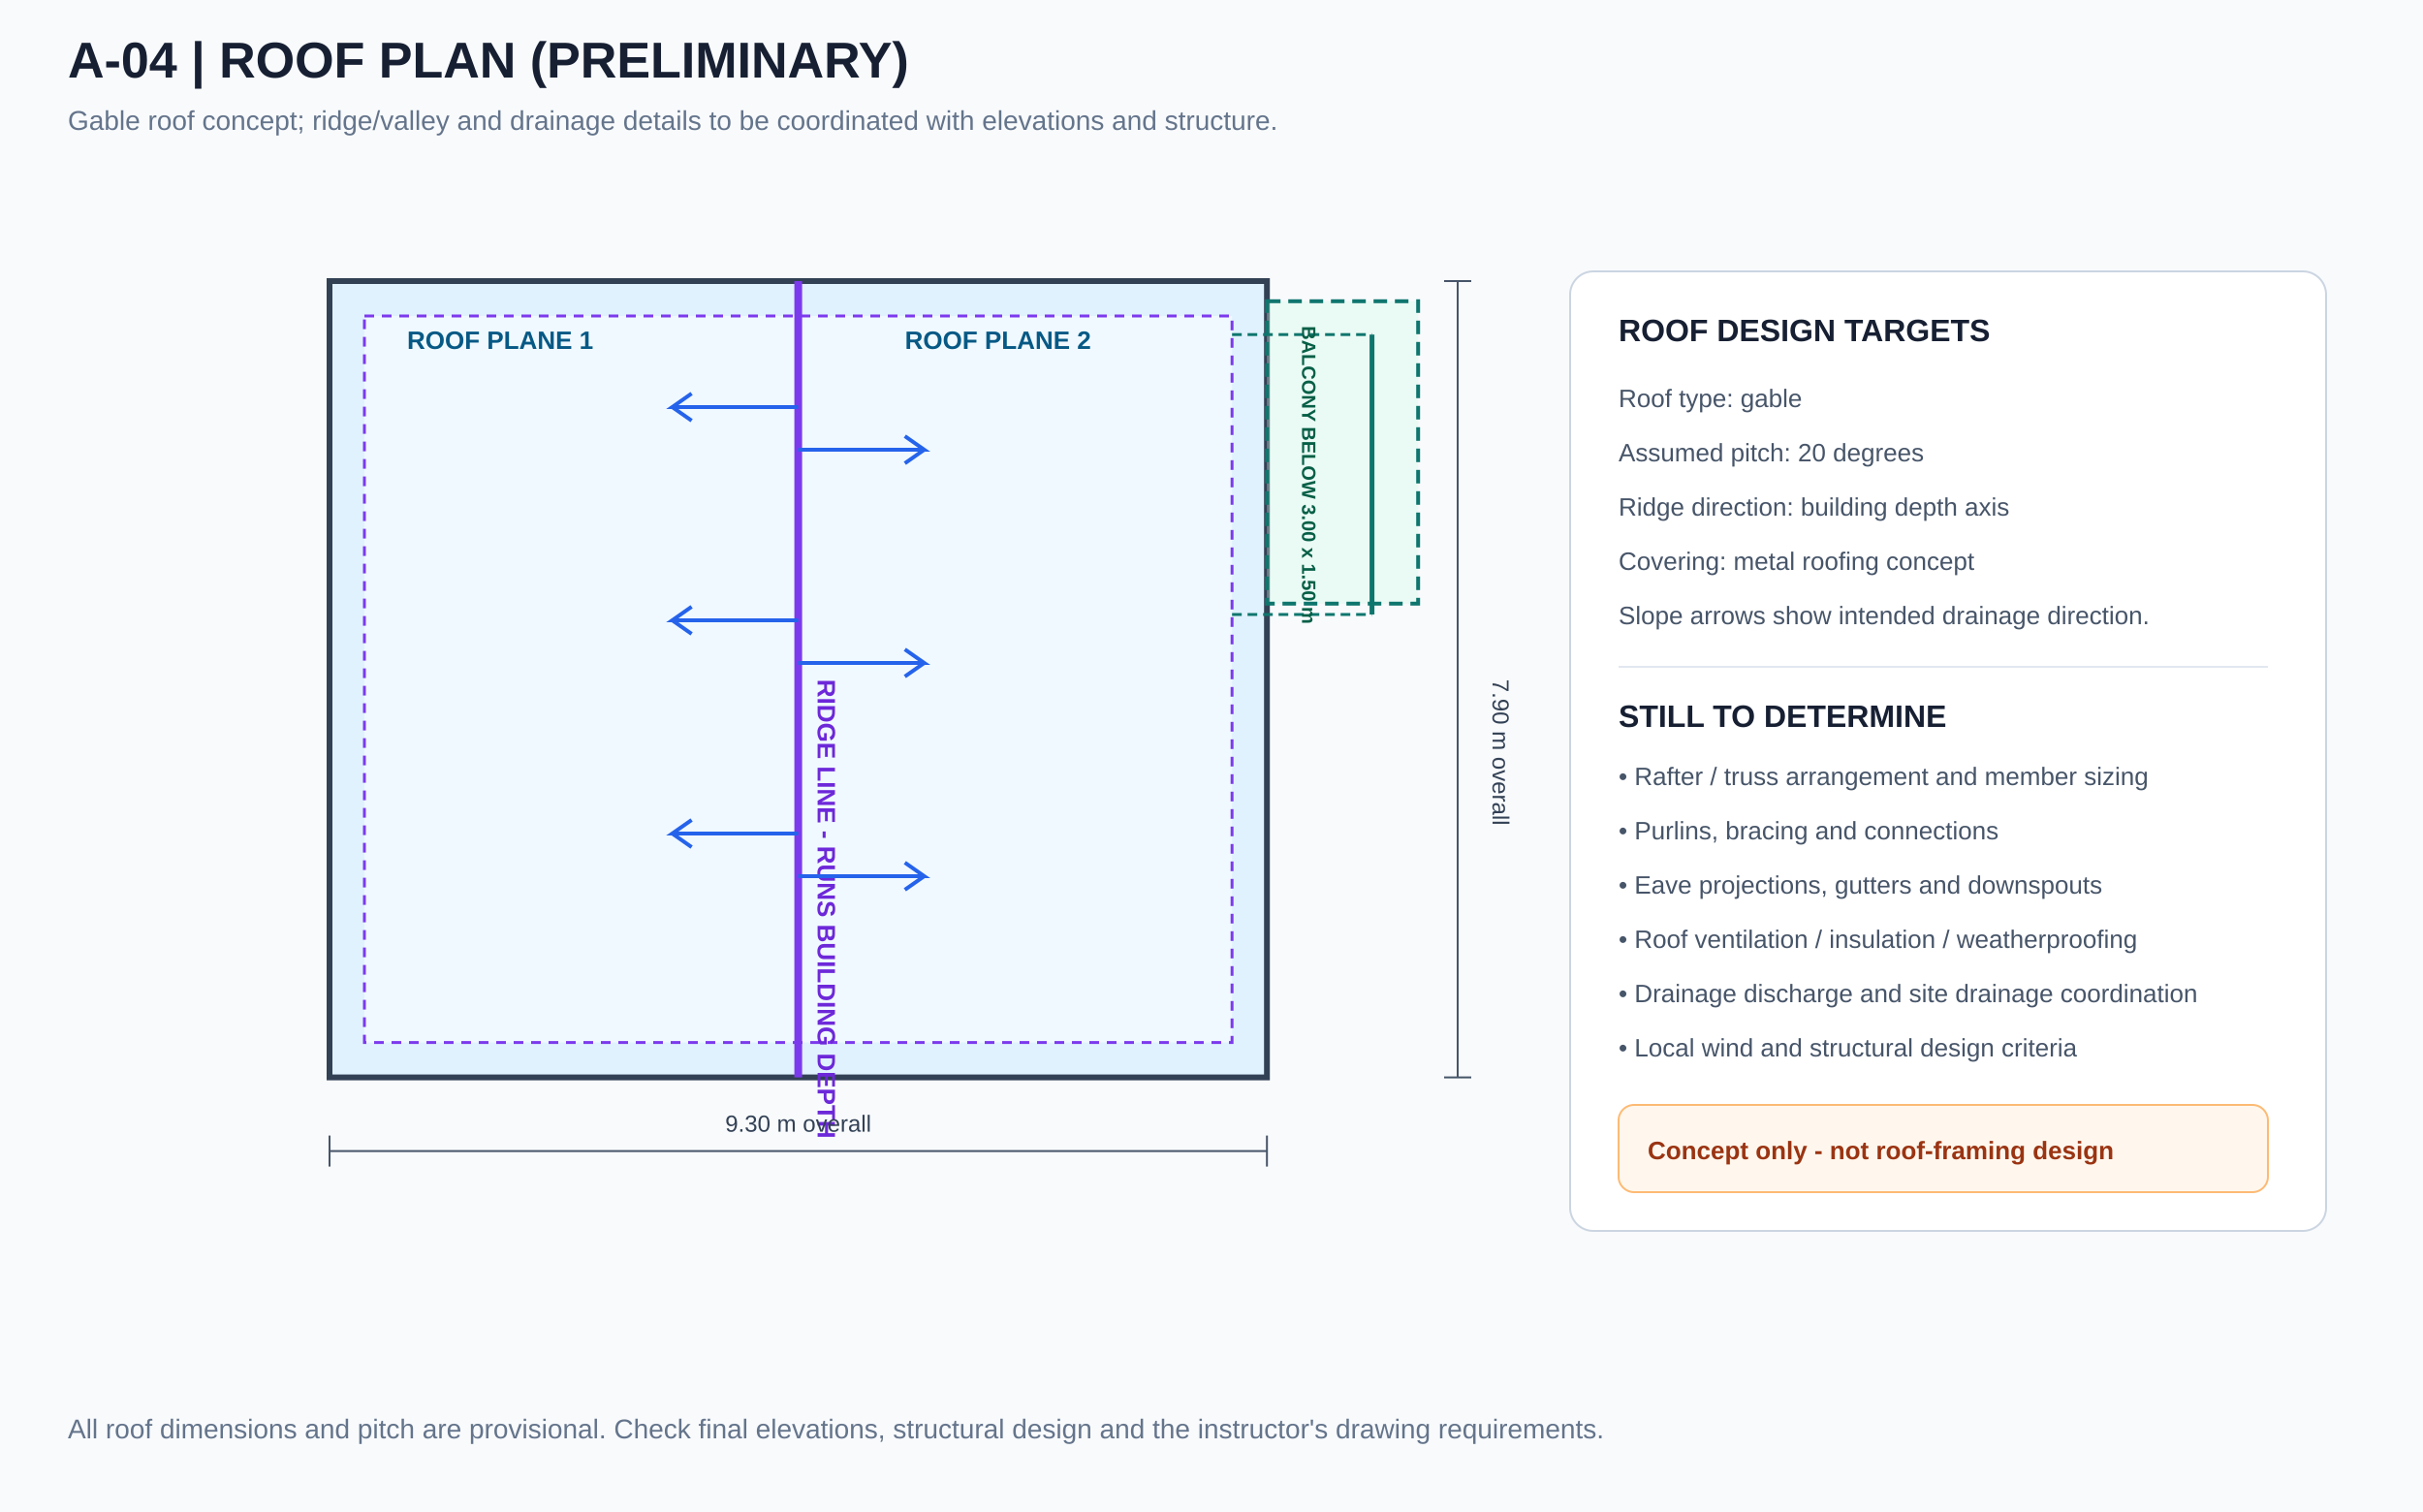
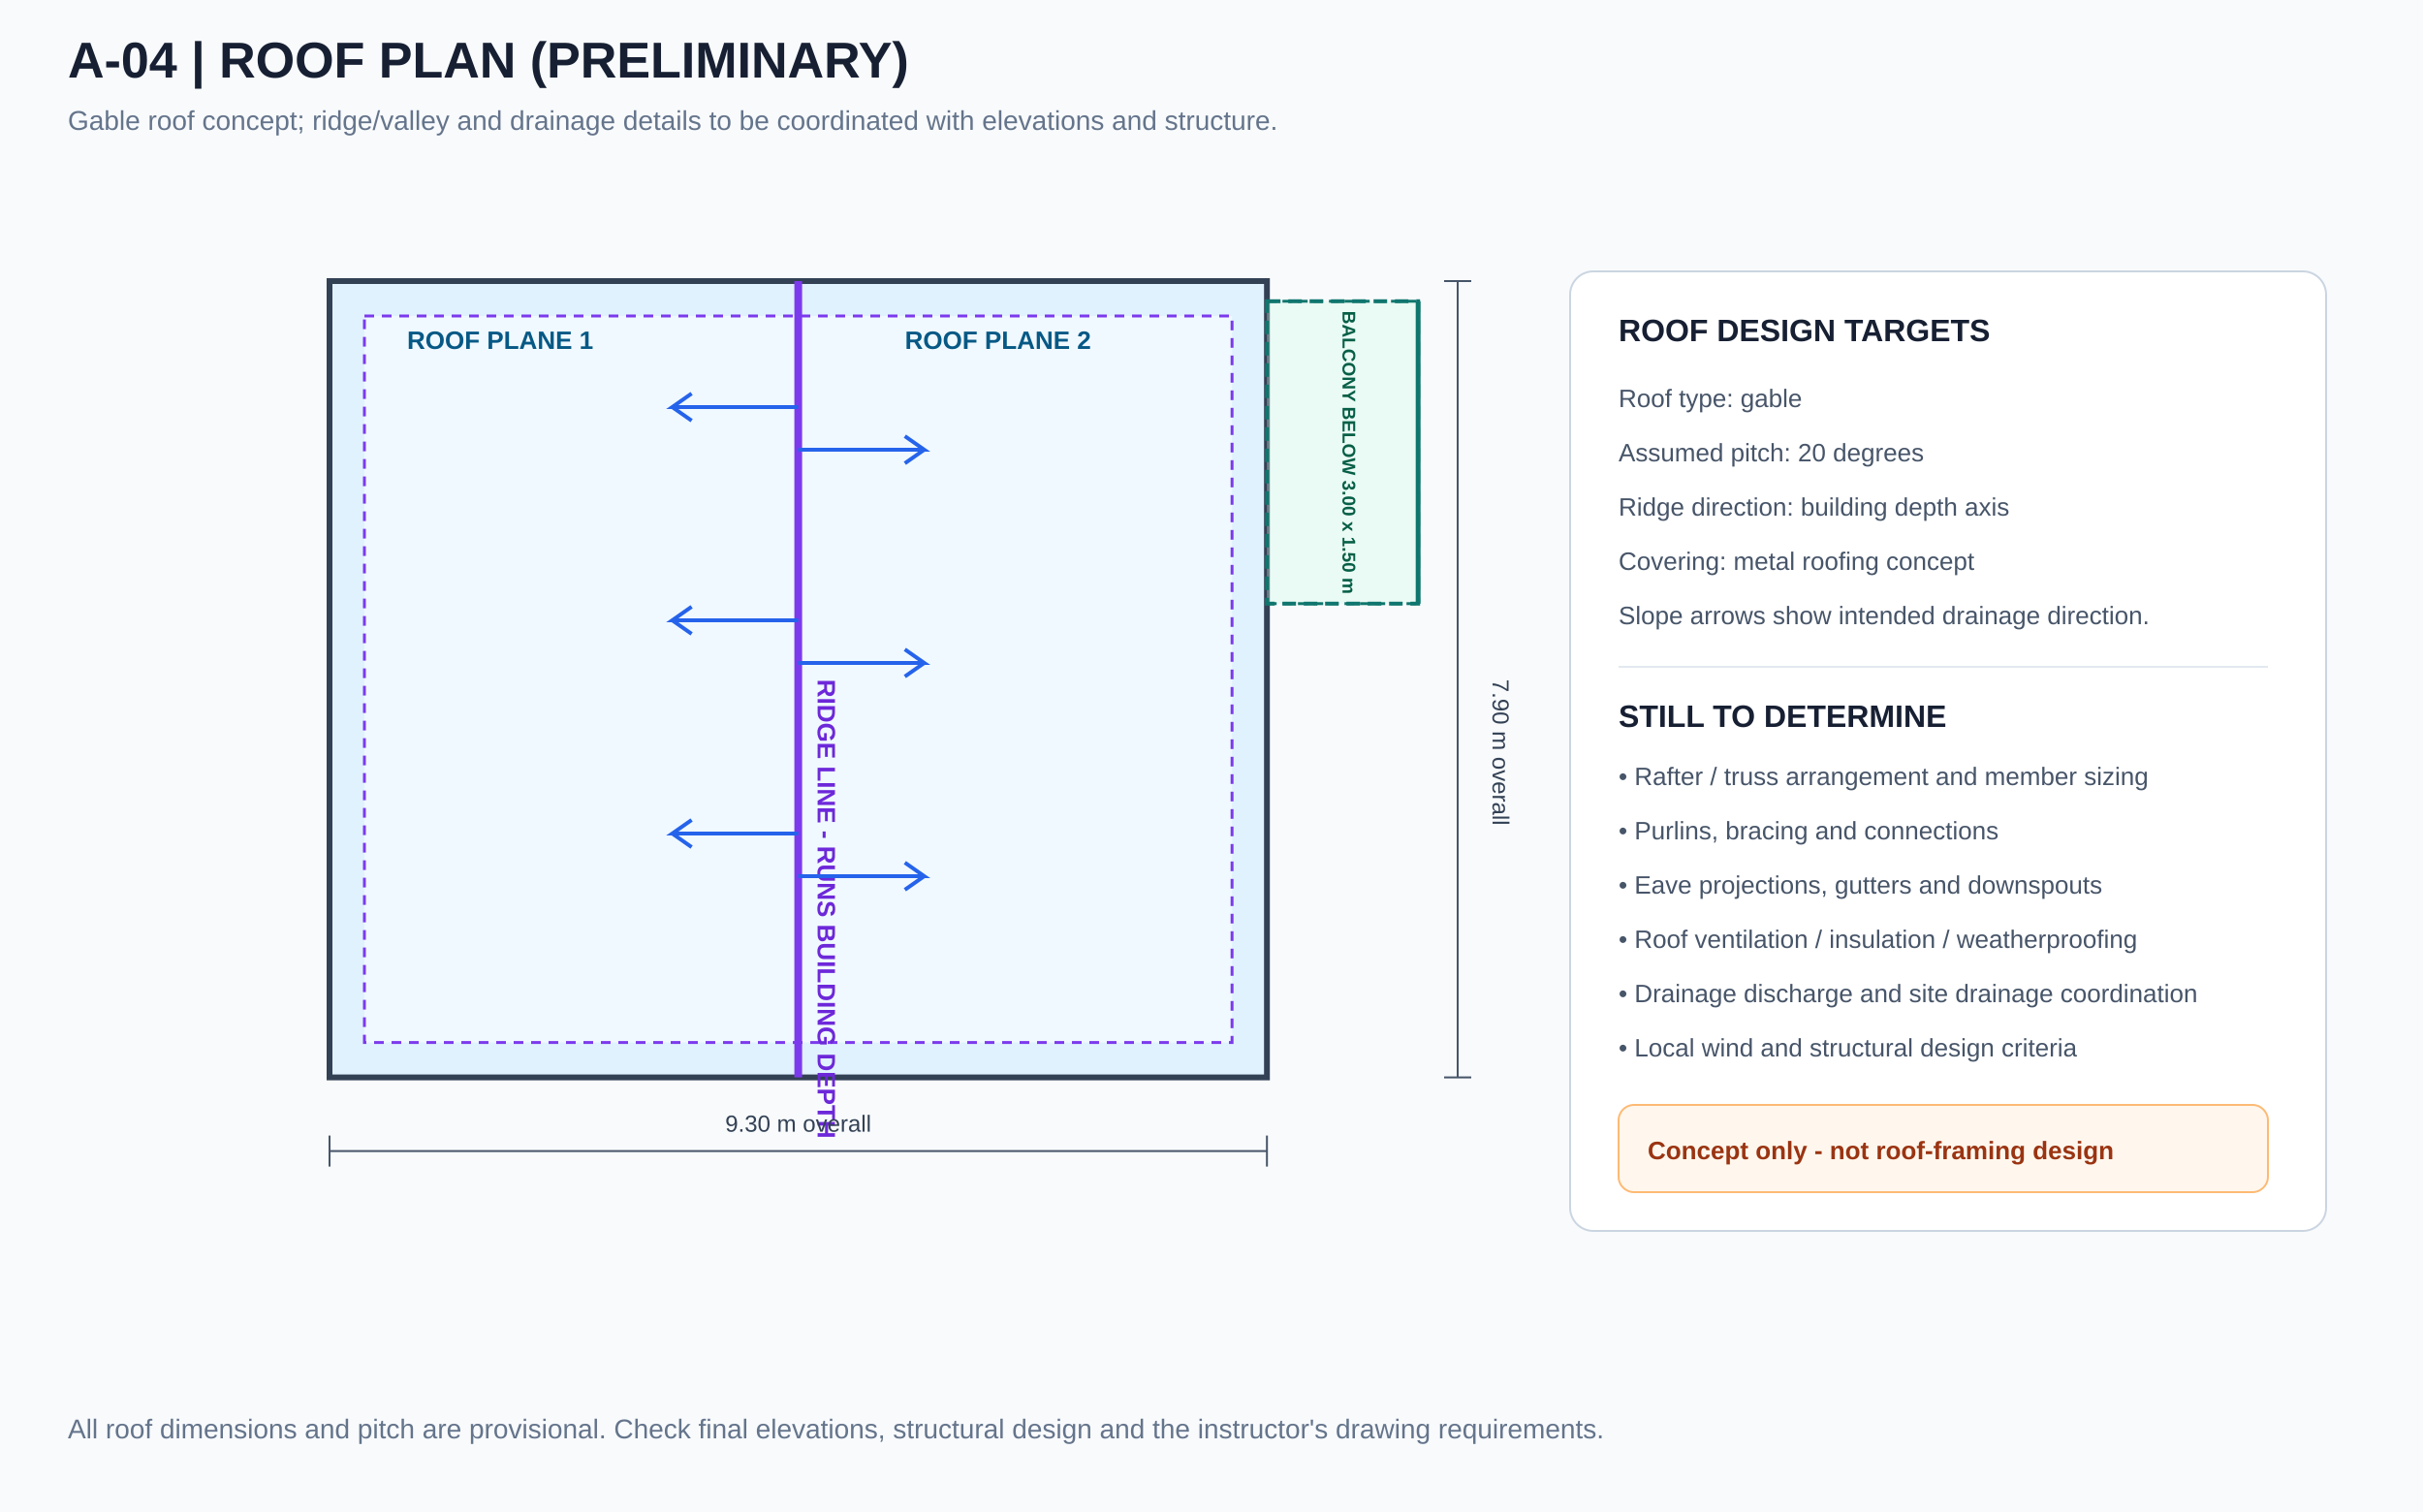
<svg xmlns="http://www.w3.org/2000/svg" data-front-facade="east" data-balcony-width-m="3.00" data-balcony-projection-m="1.50" data-balcony-offset-m="0.20" width="1250" height="780" viewBox="0 0 1250 780" role="img" aria-labelledby="title desc">
  <style>text{font-family:Arial,Helvetica,sans-serif}.title{font-size:26px;font-weight:700;fill:#172033}.sub{font-size:14px;fill:#64748b}.note{font-size:13px;fill:#475569}.head{font-size:16px;font-weight:700;fill:#172033}</style>
  <rect width="1250" height="780" fill="#f8fafc" />
  <text class="title" x="35" y="40">A-04 | ROOF PLAN (PRELIMINARY)</text>
  <text class="sub" x="35" y="67">Gable roof concept; ridge/valley and drainage details to be coordinated with elevations and structure.</text>
  <rect id="main-roof-footprint" x="170" y="145" width="483.6" height="410.8" fill="#e0f2fe" stroke="#334155" stroke-width="3" />
  <rect x="188" y="163" width="447.6" height="374.8" fill="#ffffff" fill-opacity="0.5" stroke="#7c3aed" stroke-width="1.5" stroke-dasharray="5 4" />
  <line x1="411.8" y1="145" x2="411.8" y2="555.8" stroke="#7c3aed" stroke-width="4" />
  <text x="421.8" y="350.4" font-size="13" font-weight="700" fill="#6d28d9" transform="rotate(90 421.8 350.4)">RIDGE LINE - RUNS BUILDING DEPTH</text>
  <path d="M411.8 210 L346.8 210 l10 -7 M346.8 210 l10 7" stroke="#2563eb" stroke-width="2" fill="none" />
  <path d="M411.8 232 L476.8 232 l-10 -7 M476.8 232 l-10 7" stroke="#2563eb" stroke-width="2" fill="none" />
  <path d="M411.8 320 L346.8 320 l10 -7 M346.8 320 l10 7" stroke="#2563eb" stroke-width="2" fill="none" />
  <path d="M411.8 342 L476.8 342 l-10 -7 M476.8 342 l-10 7" stroke="#2563eb" stroke-width="2" fill="none" />
  <path d="M411.8 430 L346.8 430 l10 -7 M346.8 430 l10 7" stroke="#2563eb" stroke-width="2" fill="none" />
  <path d="M411.8 452 L476.8 452 l-10 -7 M476.8 452 l-10 7" stroke="#2563eb" stroke-width="2" fill="none" />
  <text x="210" y="180" font-size="13" font-weight="700" fill="#075985">ROOF PLANE 1</text>
  <text x="466.8" y="180" font-size="13" font-weight="700" fill="#075985">ROOF PLANE 2</text>
-   <g id="front-balcony-projection">
-     <rect x="653.6" y="155.4" width="78" height="156" fill="#d1fae5" fill-opacity="0.35" stroke="#0f766e" stroke-width="2" stroke-dasharray="7 4" />
-     <line x1="635.6" y1="172.6" x2="707.8" y2="172.6" stroke="#0f766e" stroke-width="1.5" stroke-dasharray="5 3" />
-     <line x1="707.8" y1="172.6" x2="707.8" y2="317" stroke="#0f766e" stroke-width="2.5" />
-     <line x1="635.6" y1="317" x2="707.8" y2="317" stroke="#0f766e" stroke-width="1.5" stroke-dasharray="5 3" />
-     <text x="671.7" y="245" text-anchor="middle" font-size="10" font-weight="700" fill="#065f46" transform="rotate(90 671.7 245)">BALCONY BELOW 3.00 x 1.50 m</text>
+   <g id="front-balcony-projection-group">
+     <rect id="front-balcony-projection" x="653.6" y="155.4" width="78" height="156" fill="#d1fae5" fill-opacity="0.35" stroke="#0f766e" stroke-width="2" stroke-dasharray="7 4" />
+     <line x1="653.6" y1="155.4" x2="731.6" y2="155.4" stroke="#0f766e" stroke-width="1.5" stroke-dasharray="5 3" />
+     <line x1="731.6" y1="155.4" x2="731.6" y2="311.4" stroke="#0f766e" stroke-width="2.5" />
+     <line x1="653.6" y1="311.4" x2="731.6" y2="311.4" stroke="#0f766e" stroke-width="1.5" stroke-dasharray="5 3" />
+     <text x="692.6" y="233.4" text-anchor="middle" font-size="9.5" font-weight="700" fill="#065f46" transform="rotate(90 692.6 233.4)">BALCONY BELOW 3.00 x 1.50 m</text>
  </g>
  <line x1="170" y1="593.8" x2="653.6" y2="593.8" stroke="#475569" />
  <line x1="170" y1="585.8" x2="170" y2="601.8" stroke="#475569" />
  <line x1="653.6" y1="585.8" x2="653.6" y2="601.8" stroke="#475569" />
  <text x="411.8" y="583.8" text-anchor="middle" font-size="12" fill="#334155">9.30 m overall</text>
  <line x1="752" y1="145" x2="752" y2="555.8" stroke="#475569" />
  <line x1="745" y1="145" x2="759" y2="145" stroke="#475569" />
  <line x1="745" y1="555.8" x2="759" y2="555.8" stroke="#475569" />
  <text x="770" y="350.4" font-size="12" fill="#334155" transform="rotate(90 770 350.4)">7.90 m overall</text>
  <rect x="810" y="140" width="390" height="495" rx="12" fill="#ffffff" stroke="#cbd5e1" />
  <text class="head" x="835" y="176">ROOF DESIGN TARGETS</text>
  <text class="note" x="835" y="210">Roof type: gable</text>
  <text class="note" x="835" y="238">Assumed pitch: 20 degrees</text>
  <text class="note" x="835" y="266">Ridge direction: building depth axis</text>
  <text class="note" x="835" y="294">Covering: metal roofing concept</text>
  <text class="note" x="835" y="322">Slope arrows show intended drainage direction.</text>
  <line x1="835" y1="344" x2="1170" y2="344" stroke="#e2e8f0" />
  <text class="head" x="835" y="375">STILL TO DETERMINE</text>
  <text class="note" x="835" y="405">• Rafter / truss arrangement and member sizing</text>
  <text class="note" x="835" y="433">• Purlins, bracing and connections</text>
  <text class="note" x="835" y="461">• Eave projections, gutters and downspouts</text>
  <text class="note" x="835" y="489">• Roof ventilation / insulation / weatherproofing</text>
  <text class="note" x="835" y="517">• Drainage discharge and site drainage coordination</text>
  <text class="note" x="835" y="545">• Local wind and structural design criteria</text>
  <rect x="835" y="570" width="335" height="45" rx="8" fill="#fff7ed" stroke="#fdba74" />
  <text x="850" y="598" font-size="13" font-weight="700" fill="#9a3412">Concept only - not roof-framing design</text>
  <text class="sub" x="35" y="742">All roof dimensions and pitch are provisional. Check final elevations, structural design and the instructor's drawing requirements.</text>
</svg>
